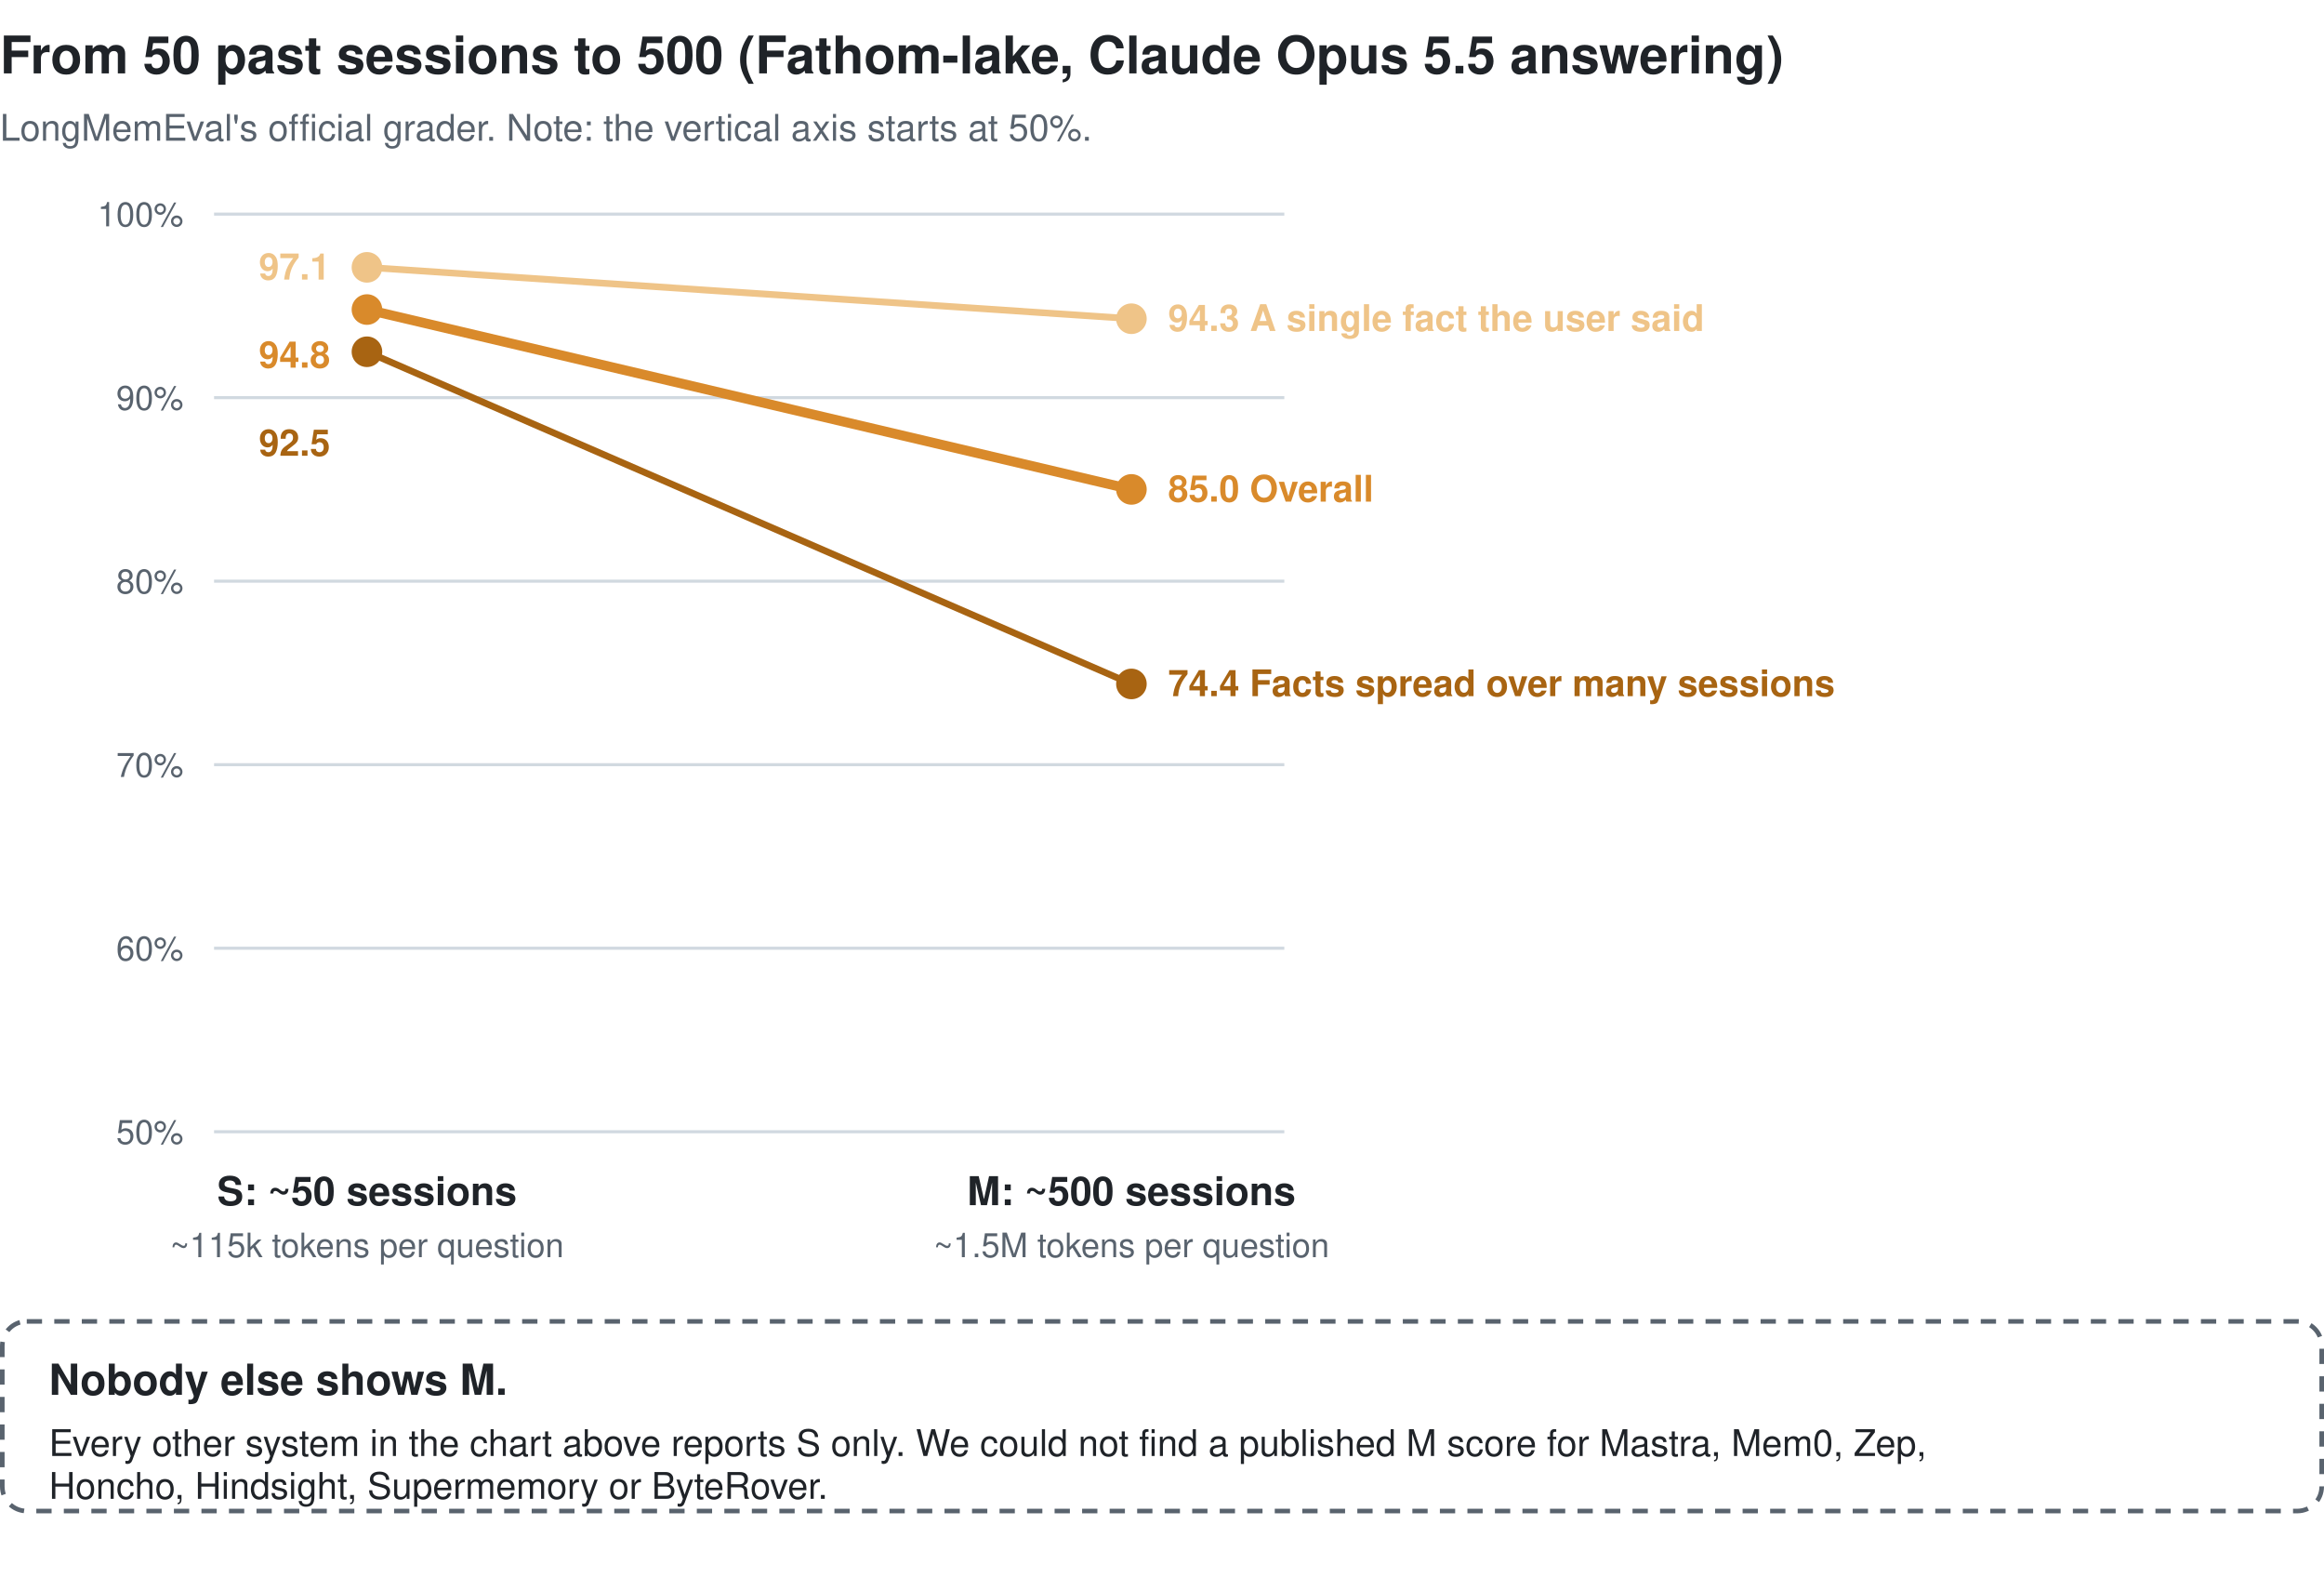
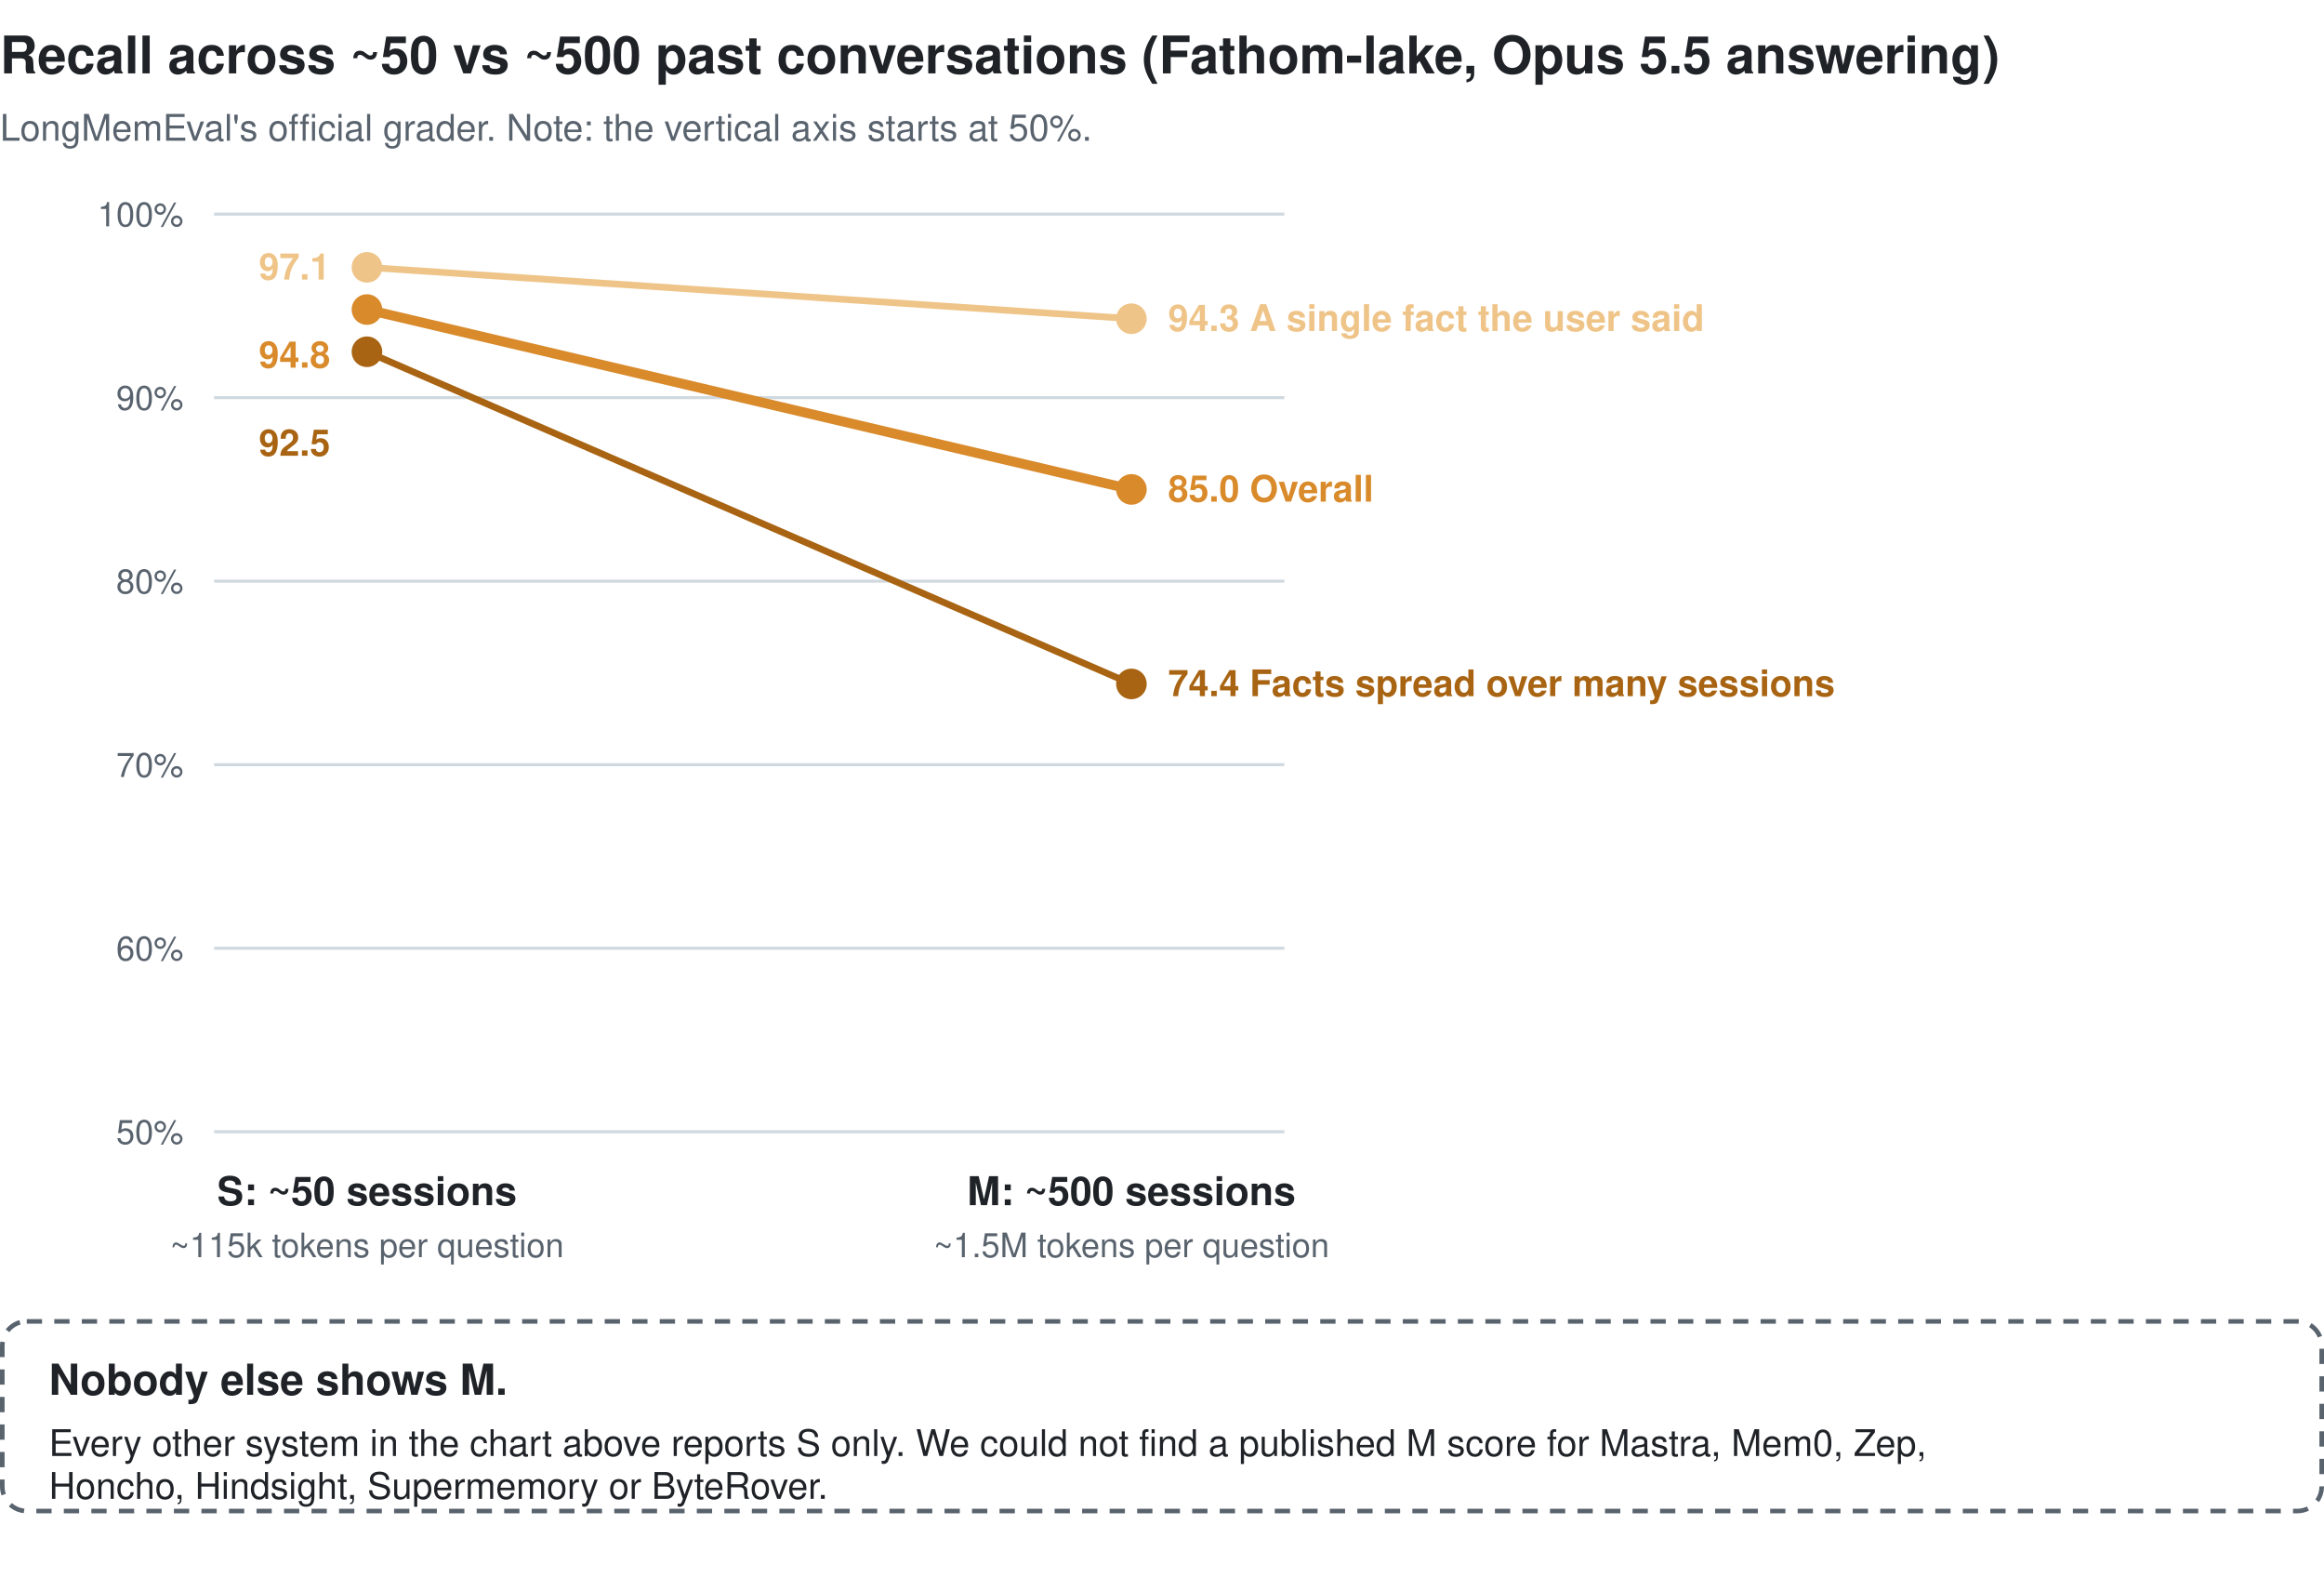
<svg xmlns="http://www.w3.org/2000/svg" width="760" height="520" viewBox="0 0 760 520" role="img" aria-label="Fathom-lake accuracy on LongMemEval S and M">
-   <text x="0.0" y="24.0" fill="#1f2328" font-size="17" font-weight="650" text-anchor="start" font-family="system-ui,-apple-system,'Segoe UI',Helvetica,Arial,sans-serif">From 50 past sessions to 500 (Fathom-lake, Claude Opus 5.5 answering)</text>
+   <text x="0.0" y="24.0" fill="#1f2328" font-size="17" font-weight="650" text-anchor="start" font-family="system-ui,-apple-system,'Segoe UI',Helvetica,Arial,sans-serif">Recall across ~50 vs ~500 past conversations (Fathom-lake, Opus 5.5 answering)</text>
  <text x="0.0" y="46.0" fill="#59636e" font-size="12" font-weight="400" text-anchor="start" font-family="system-ui,-apple-system,'Segoe UI',Helvetica,Arial,sans-serif">LongMemEval's official grader. Note: the vertical axis starts at 50%.</text>
  <line x1="70" y1="370.0" x2="420" y2="370.0" stroke="#d1d9e0" stroke-width="1" />
  <text x="60.0" y="374.0" fill="#59636e" font-size="11" font-weight="400" text-anchor="end" font-family="system-ui,-apple-system,'Segoe UI',Helvetica,Arial,sans-serif">50%</text>
  <line x1="70" y1="310.0" x2="420" y2="310.0" stroke="#d1d9e0" stroke-width="1" />
  <text x="60.0" y="314.0" fill="#59636e" font-size="11" font-weight="400" text-anchor="end" font-family="system-ui,-apple-system,'Segoe UI',Helvetica,Arial,sans-serif">60%</text>
  <line x1="70" y1="250.0" x2="420" y2="250.0" stroke="#d1d9e0" stroke-width="1" />
  <text x="60.0" y="254.0" fill="#59636e" font-size="11" font-weight="400" text-anchor="end" font-family="system-ui,-apple-system,'Segoe UI',Helvetica,Arial,sans-serif">70%</text>
  <line x1="70" y1="190.0" x2="420" y2="190.0" stroke="#d1d9e0" stroke-width="1" />
  <text x="60.0" y="194.0" fill="#59636e" font-size="11" font-weight="400" text-anchor="end" font-family="system-ui,-apple-system,'Segoe UI',Helvetica,Arial,sans-serif">80%</text>
  <line x1="70" y1="130.0" x2="420" y2="130.0" stroke="#d1d9e0" stroke-width="1" />
  <text x="60.0" y="134.0" fill="#59636e" font-size="11" font-weight="400" text-anchor="end" font-family="system-ui,-apple-system,'Segoe UI',Helvetica,Arial,sans-serif">90%</text>
  <line x1="70" y1="70.0" x2="420" y2="70.0" stroke="#d1d9e0" stroke-width="1" />
  <text x="60.0" y="74.0" fill="#59636e" font-size="11" font-weight="400" text-anchor="end" font-family="system-ui,-apple-system,'Segoe UI',Helvetica,Arial,sans-serif">100%</text>
  <text x="120.0" y="394.0" fill="#1f2328" font-size="13" font-weight="600" text-anchor="middle" font-family="system-ui,-apple-system,'Segoe UI',Helvetica,Arial,sans-serif">S: ~50 sessions</text>
  <text x="120.0" y="411.0" fill="#59636e" font-size="11" font-weight="400" text-anchor="middle" font-family="system-ui,-apple-system,'Segoe UI',Helvetica,Arial,sans-serif">~115k tokens per question</text>
  <text x="370.0" y="394.0" fill="#1f2328" font-size="13" font-weight="600" text-anchor="middle" font-family="system-ui,-apple-system,'Segoe UI',Helvetica,Arial,sans-serif">M: ~500 sessions</text>
  <text x="370.0" y="411.0" fill="#59636e" font-size="11" font-weight="400" text-anchor="middle" font-family="system-ui,-apple-system,'Segoe UI',Helvetica,Arial,sans-serif">~1.5M tokens per question</text>
  <line x1="120" y1="87.4" x2="370" y2="104.2" stroke="#efc488" stroke-width="2.2" />
  <circle cx="120" cy="87.4" r="5" fill="#efc488" />
  <circle cx="370" cy="104.2" r="5" fill="#efc488" />
  <text x="108.0" y="91.4" fill="#efc488" font-size="12" font-weight="600" text-anchor="end" font-family="system-ui,-apple-system,'Segoe UI',Helvetica,Arial,sans-serif">97.1</text>
  <text x="382.0" y="108.2" fill="#efc488" font-size="12" font-weight="600" text-anchor="start" font-family="system-ui,-apple-system,'Segoe UI',Helvetica,Arial,sans-serif">94.3  A single fact the user said</text>
  <line x1="120" y1="101.2" x2="370" y2="160.0" stroke="#d98a2b" stroke-width="3.2" />
  <circle cx="120" cy="101.2" r="5" fill="#d98a2b" />
  <circle cx="370" cy="160.0" r="5" fill="#d98a2b" />
  <text x="108.0" y="120.2" fill="#d98a2b" font-size="12" font-weight="600" text-anchor="end" font-family="system-ui,-apple-system,'Segoe UI',Helvetica,Arial,sans-serif">94.8</text>
  <text x="382.0" y="164.0" fill="#d98a2b" font-size="12" font-weight="600" text-anchor="start" font-family="system-ui,-apple-system,'Segoe UI',Helvetica,Arial,sans-serif">85.0  Overall</text>
  <line x1="120" y1="115.0" x2="370" y2="223.6" stroke="#a86412" stroke-width="2.2" />
  <circle cx="120" cy="115.0" r="5" fill="#a86412" />
  <circle cx="370" cy="223.6" r="5" fill="#a86412" />
  <text x="108.0" y="149.0" fill="#a86412" font-size="12" font-weight="600" text-anchor="end" font-family="system-ui,-apple-system,'Segoe UI',Helvetica,Arial,sans-serif">92.5</text>
  <text x="382.0" y="227.6" fill="#a86412" font-size="12" font-weight="600" text-anchor="start" font-family="system-ui,-apple-system,'Segoe UI',Helvetica,Arial,sans-serif">74.4  Facts spread over many sessions</text>
  <rect x="0.75" y="432" width="758.5" height="62" rx="8" fill="none" stroke="#59636e" stroke-width="1.5" stroke-dasharray="5 4" />
  <text x="16.0" y="456.0" fill="#1f2328" font-size="14" font-weight="650" text-anchor="start" font-family="system-ui,-apple-system,'Segoe UI',Helvetica,Arial,sans-serif">Nobody else shows M.</text>
  <text x="16.0" y="476.0" fill="#1f2328" font-size="12" font-weight="400" text-anchor="start" font-family="system-ui,-apple-system,'Segoe UI',Helvetica,Arial,sans-serif">Every other system in the chart above reports S only. We could not find a published M score for Mastra, Mem0, Zep,</text>
  <text x="16.0" y="490.0" fill="#1f2328" font-size="12" font-weight="400" text-anchor="start" font-family="system-ui,-apple-system,'Segoe UI',Helvetica,Arial,sans-serif">Honcho, Hindsight, Supermemory or ByteRover.</text>
</svg>
